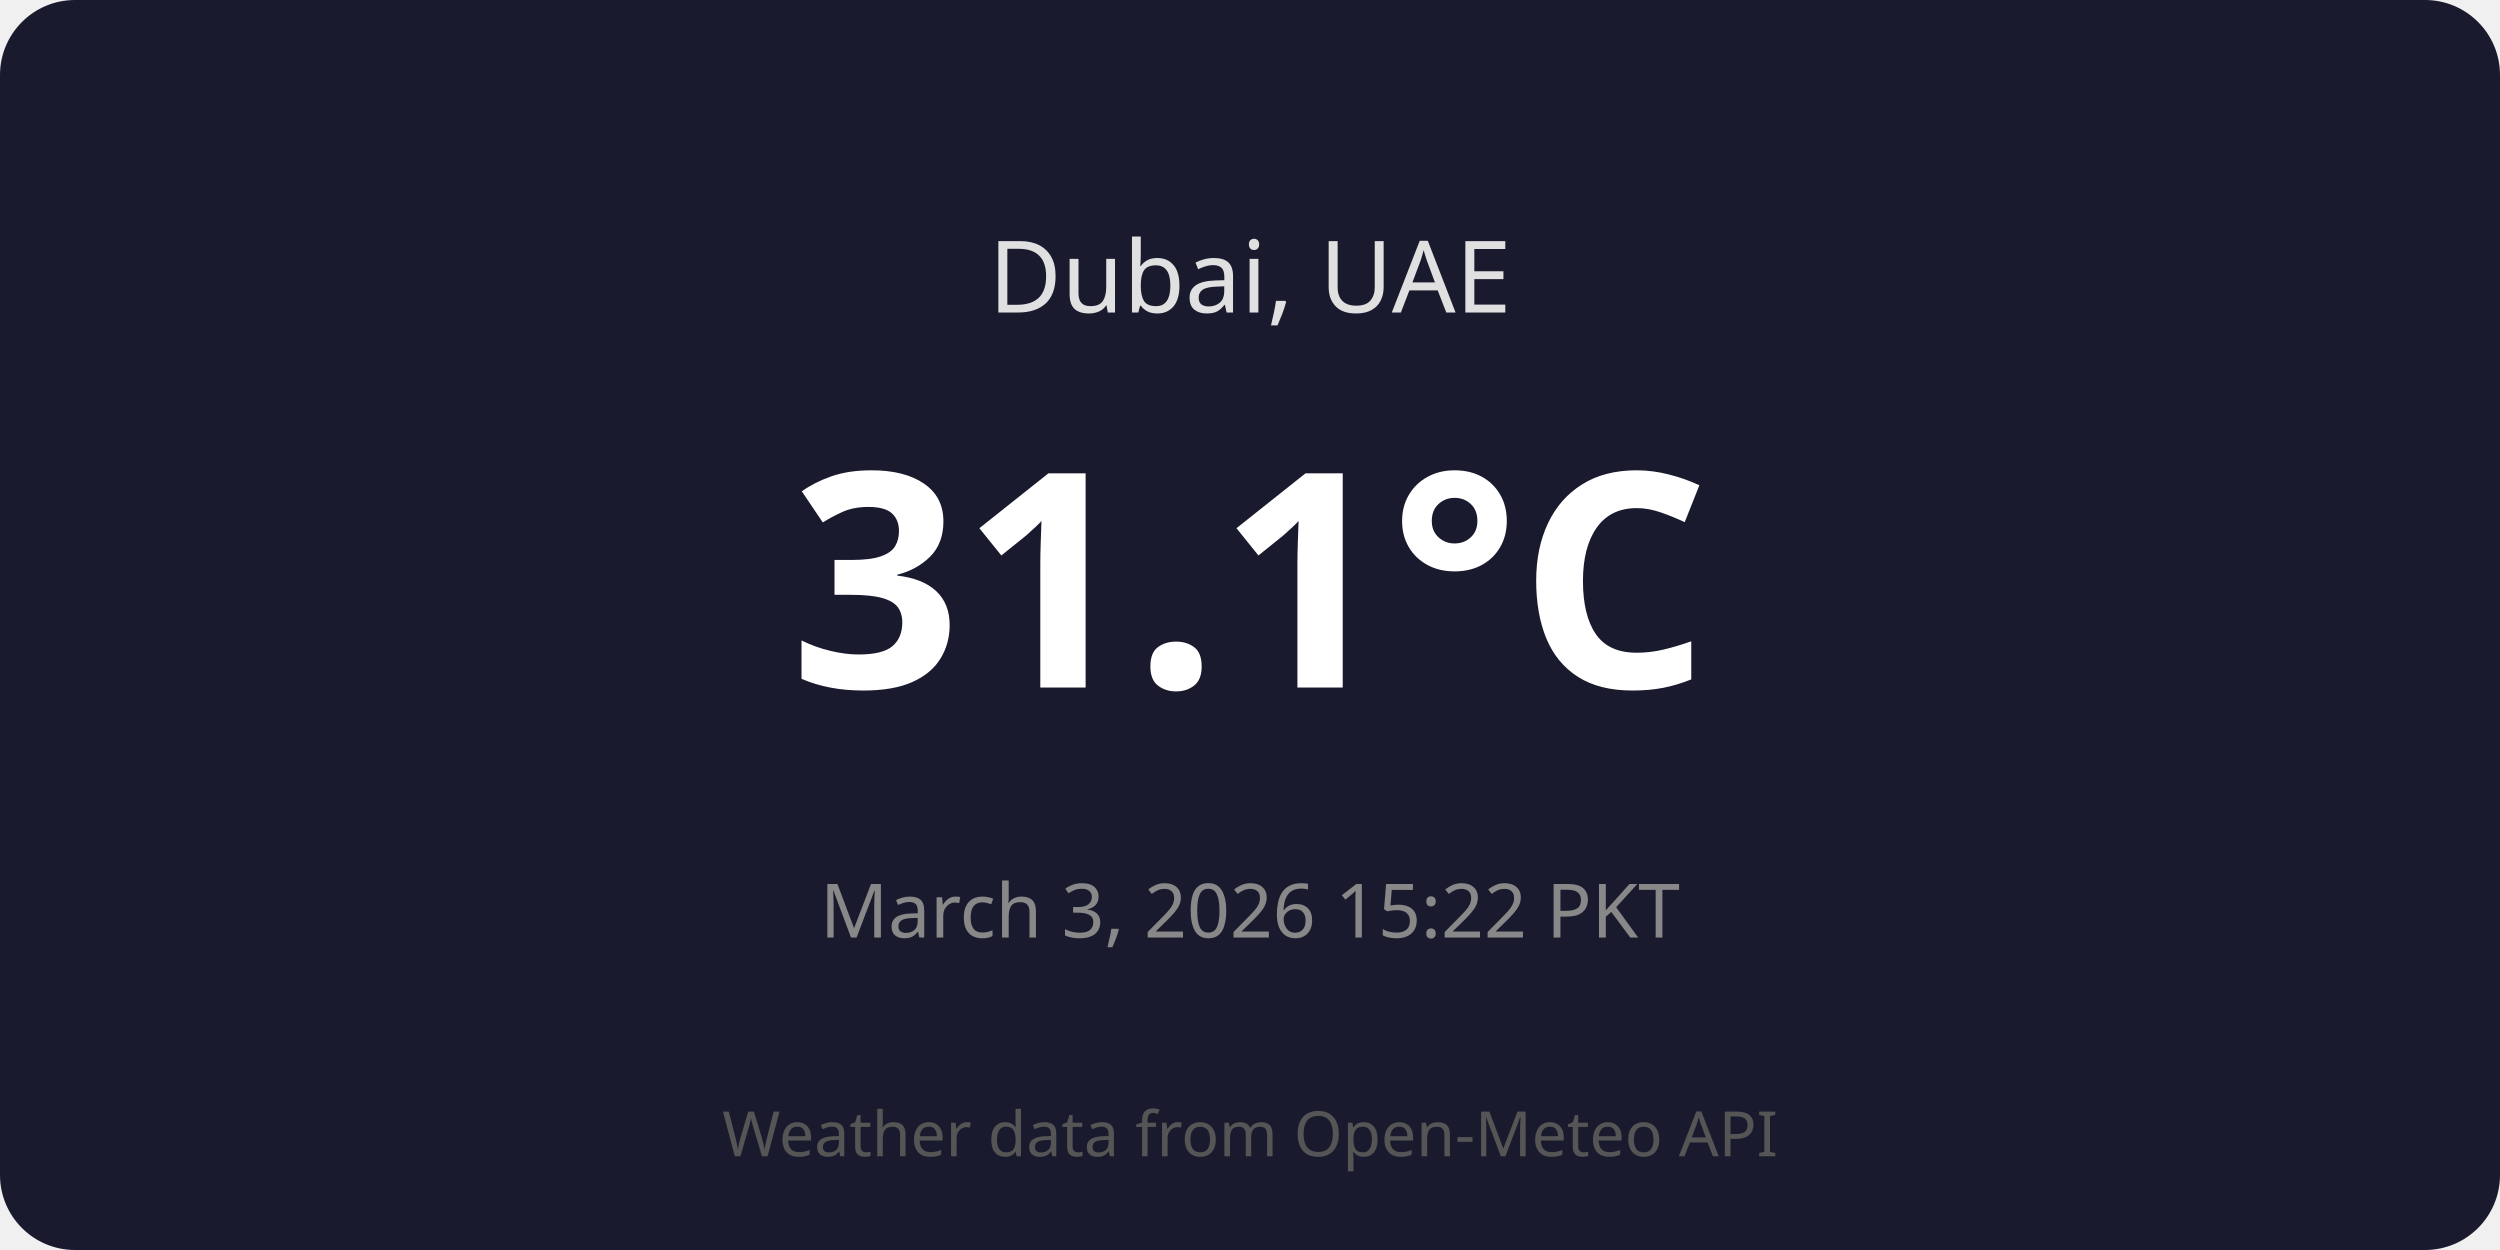
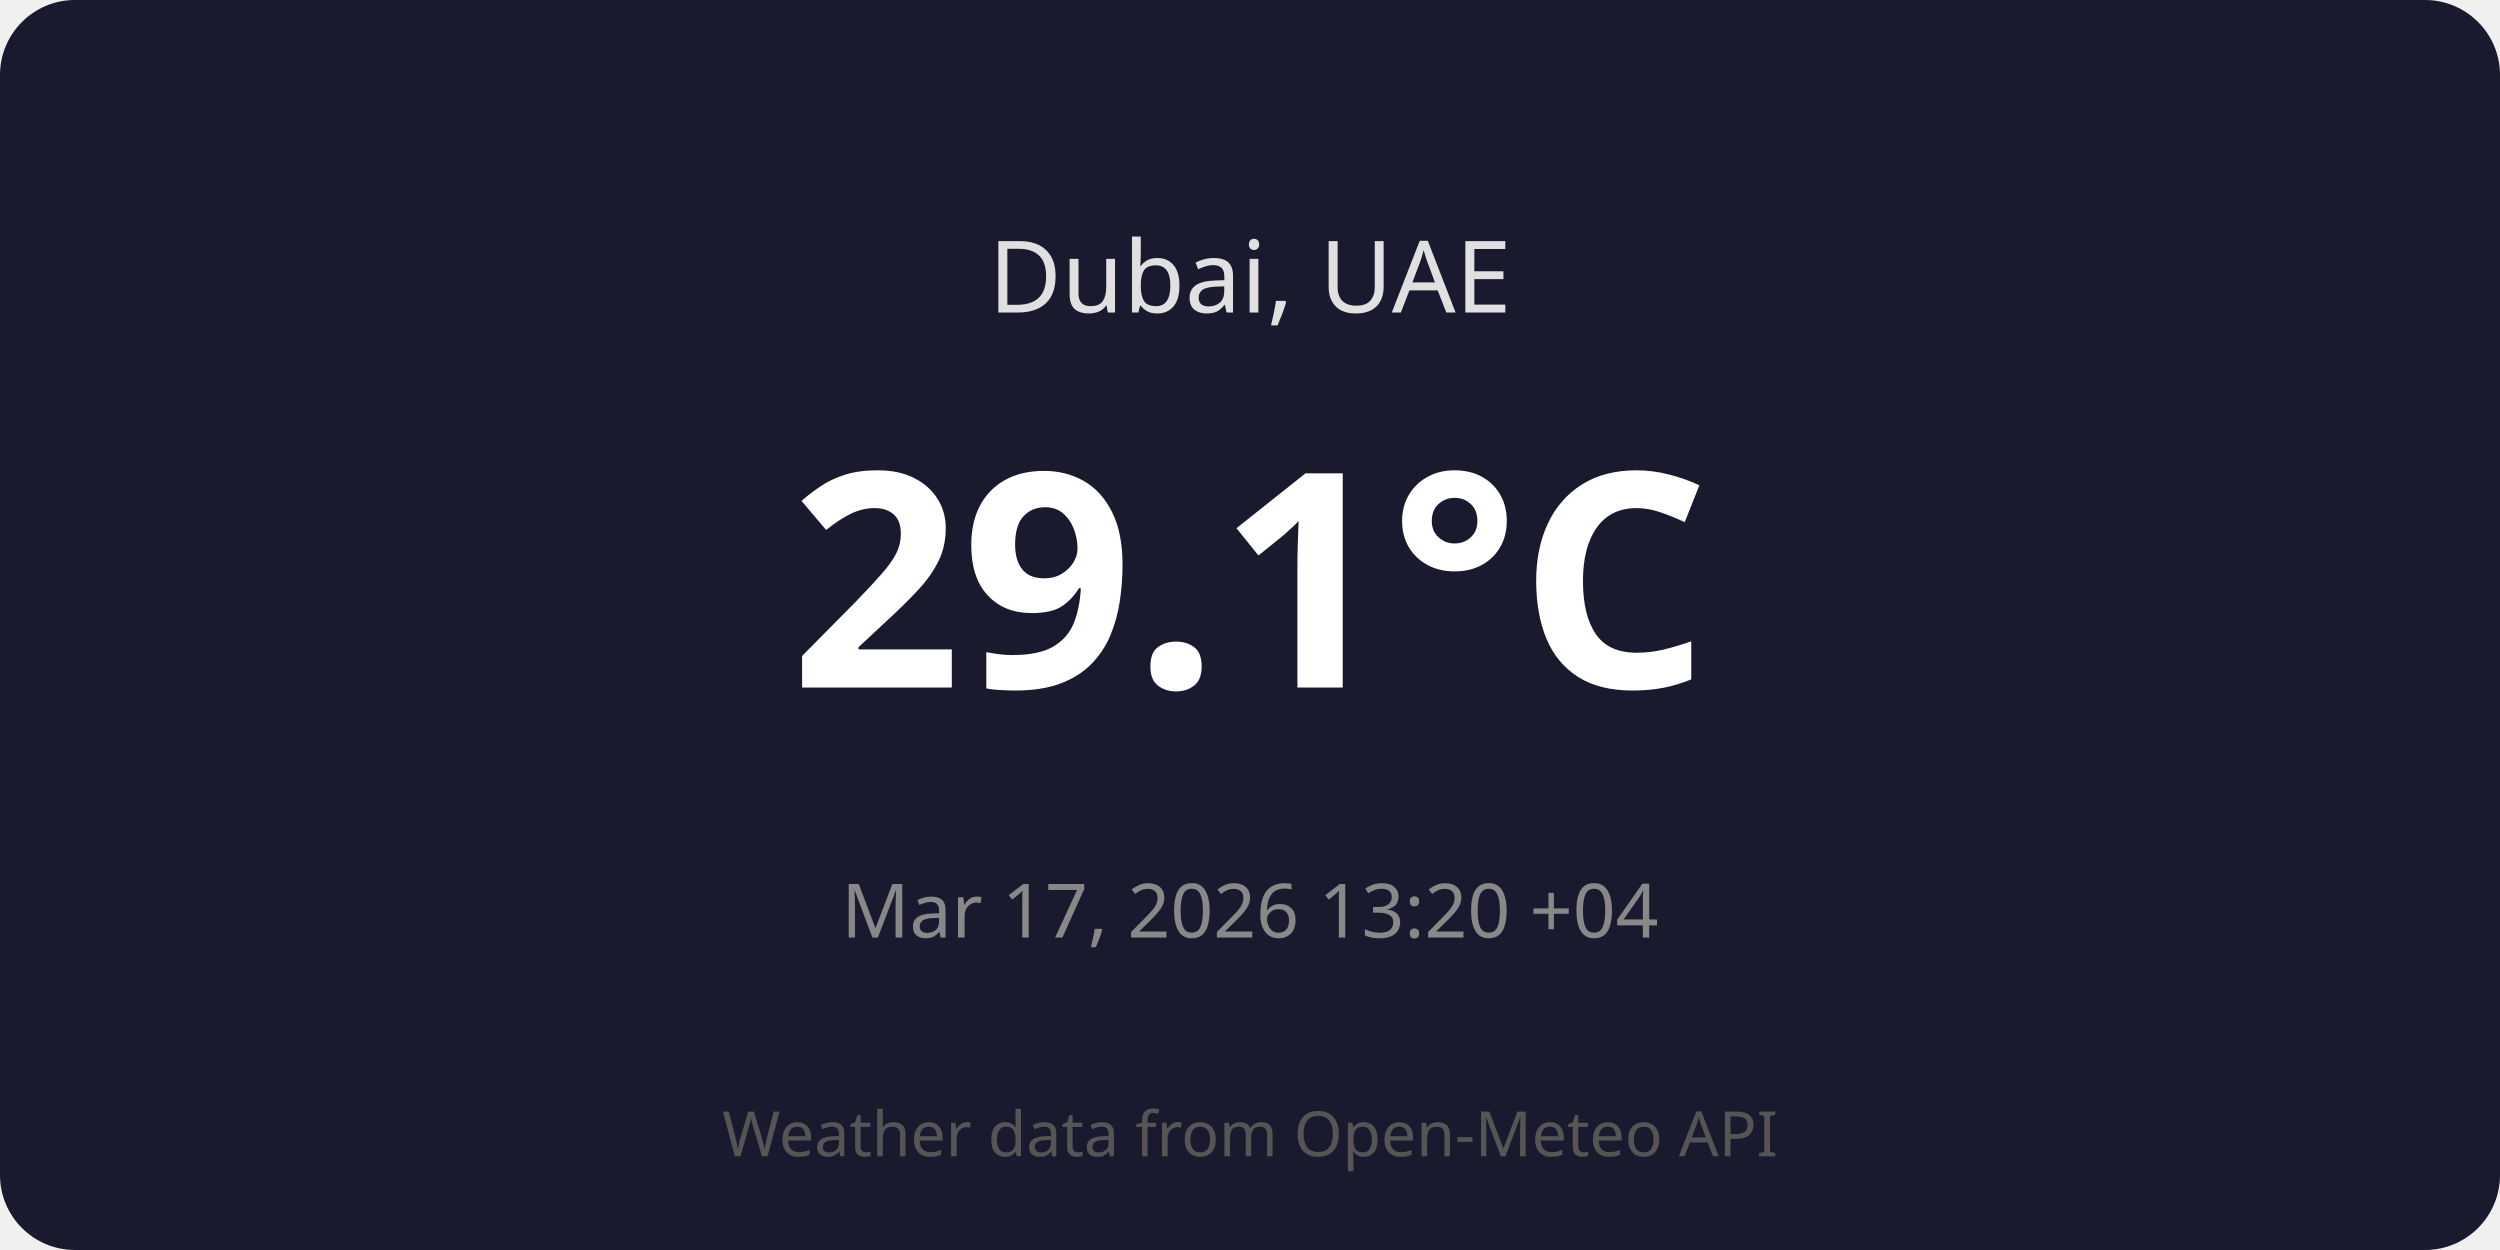
<svg xmlns="http://www.w3.org/2000/svg" viewBox="0 0 400 200" width="400" height="200">
  <rect width="400" height="200" rx="12" fill="#1a1a2e" />
  <text x="200" y="50" text-anchor="middle" fill="#e0e0e0" font-family="system-ui" font-size="16">Dubai, UAE</text>
-   <text x="200" y="110" text-anchor="middle" fill="white" font-family="system-ui" font-size="48" font-weight="bold">31.1°C</text>
-   <text x="200" y="150" text-anchor="middle" fill="#888" font-family="system-ui" font-size="12">March 3, 2026 15:22 PKT</text>
+   <text x="200" y="110" text-anchor="middle" fill="white" font-family="system-ui" font-size="48" font-weight="bold">29.1°C</text>
+   <text x="200" y="150" text-anchor="middle" fill="#888" font-family="system-ui" font-size="12">Mar 17, 2026 13:20 +04</text>
  <text x="200" y="185" text-anchor="middle" fill="#555" font-family="system-ui" font-size="10">Weather data from Open-Meteo API</text>
</svg>
